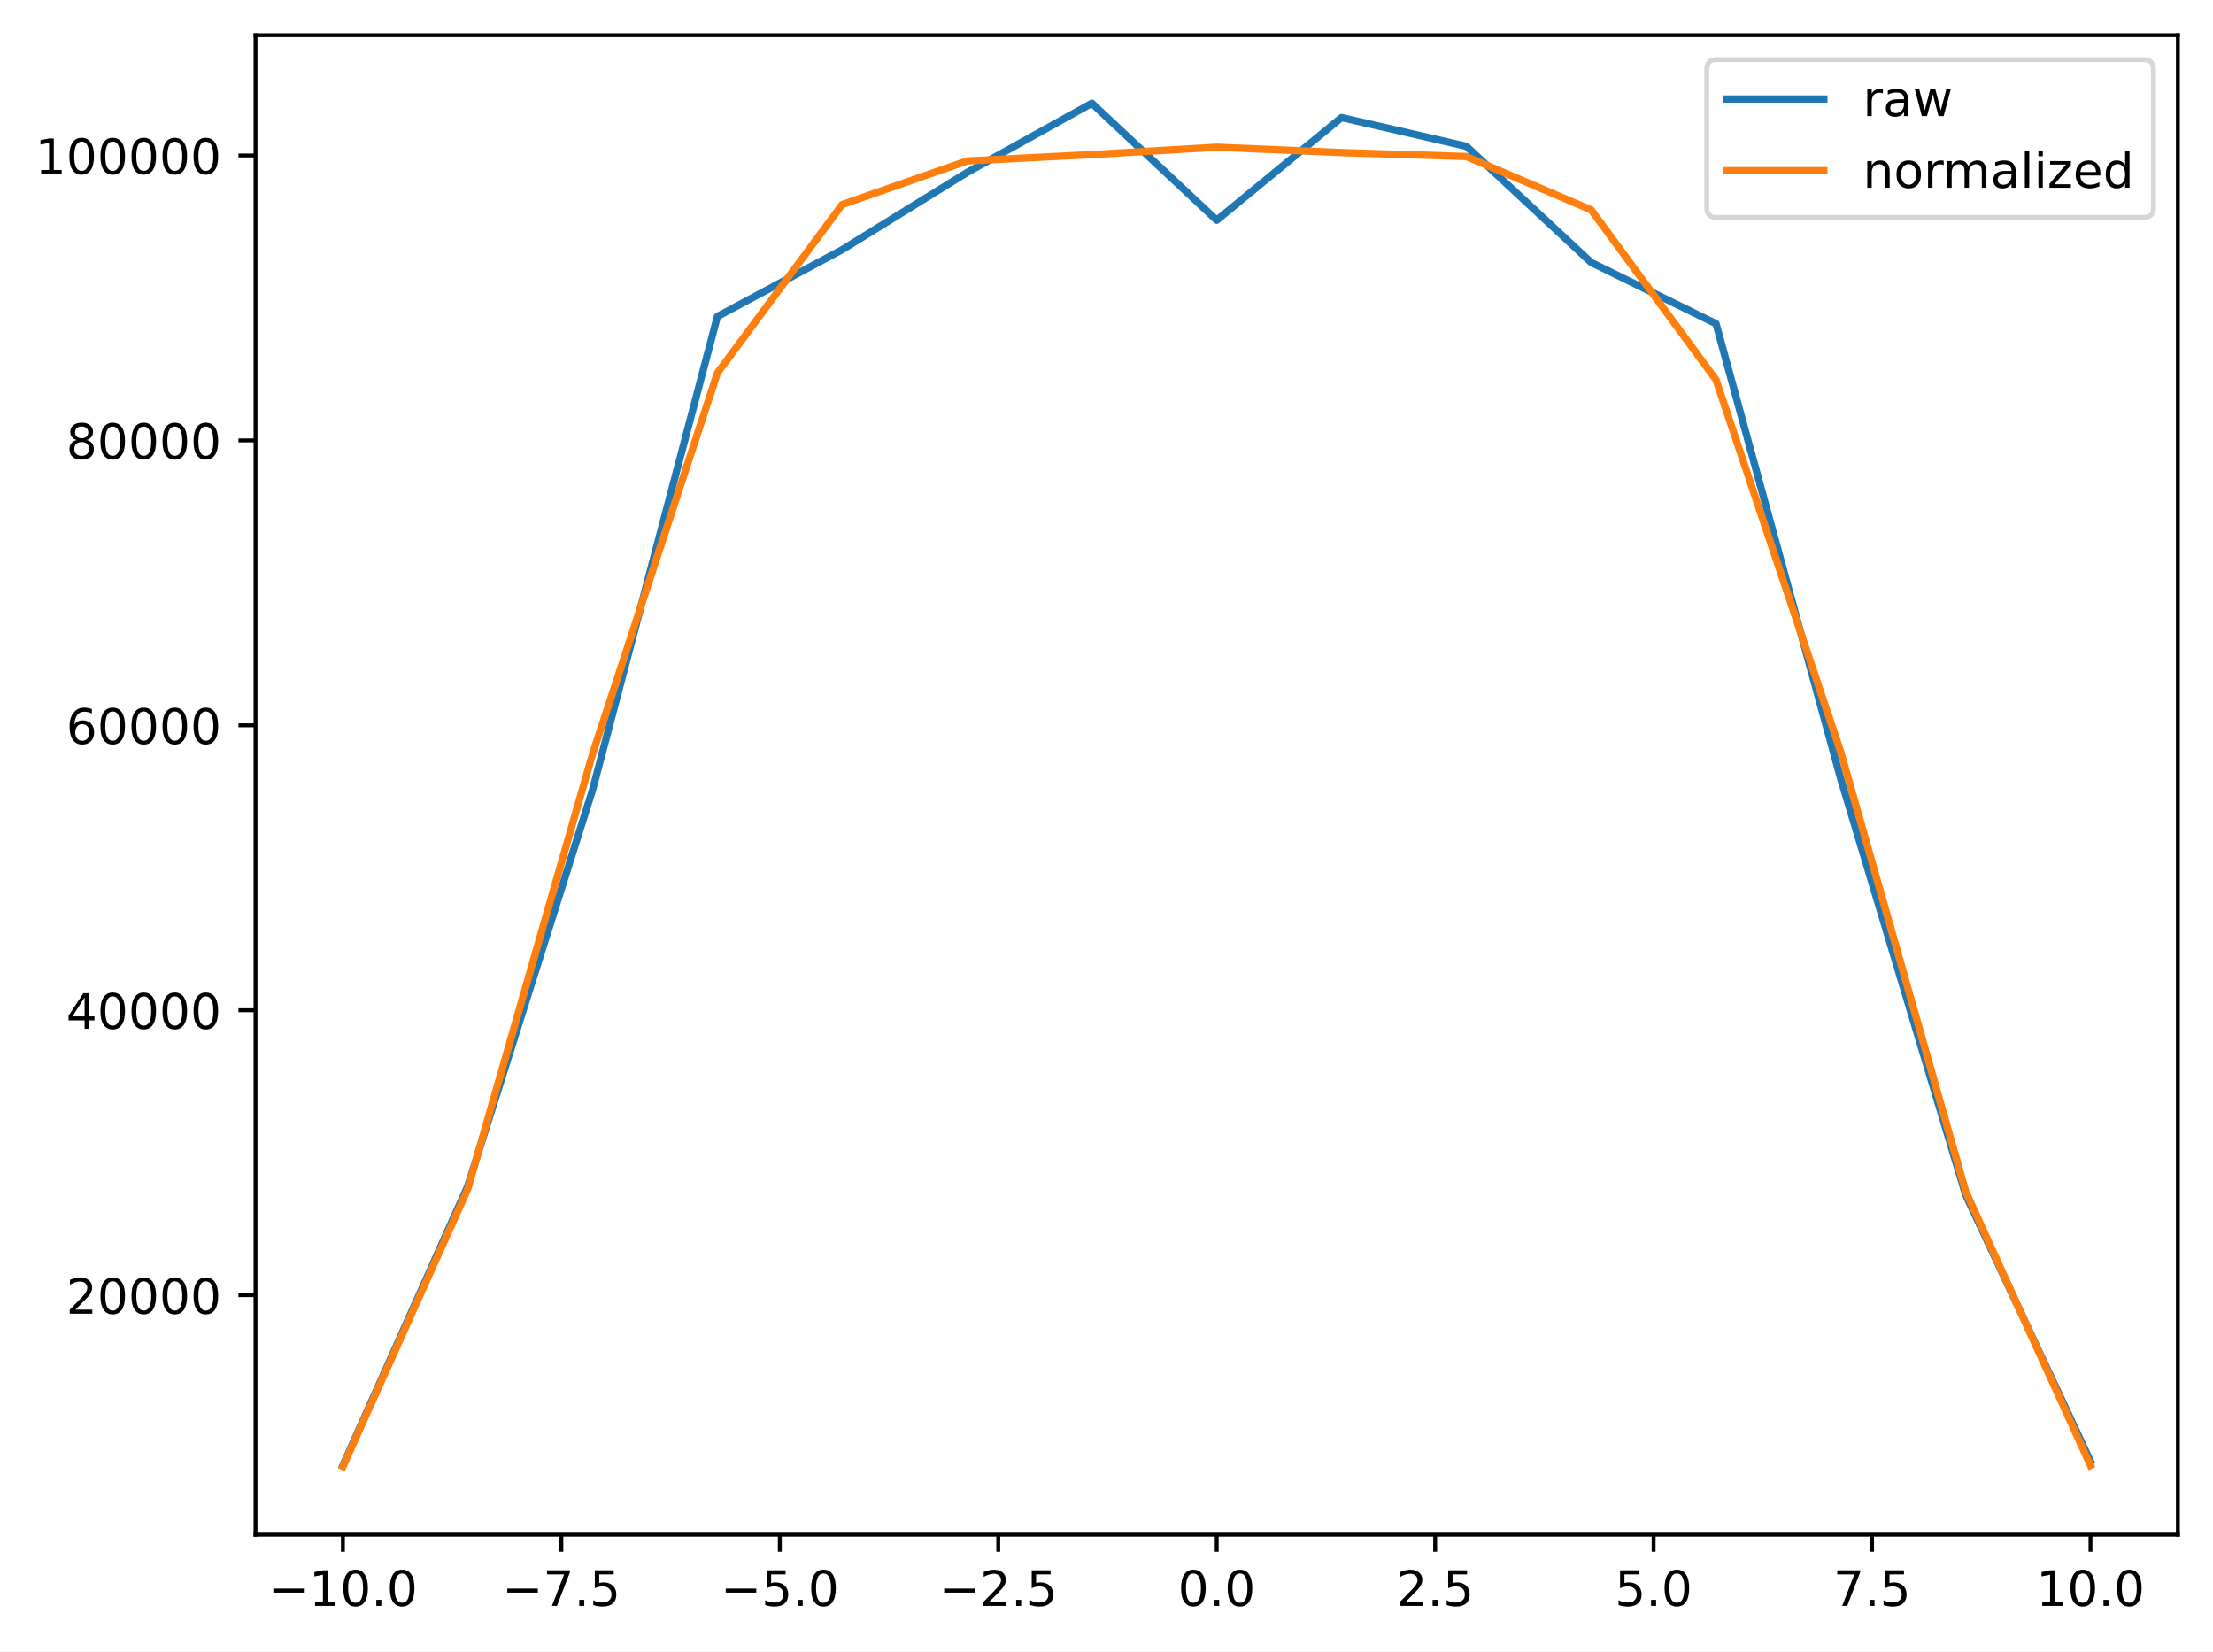
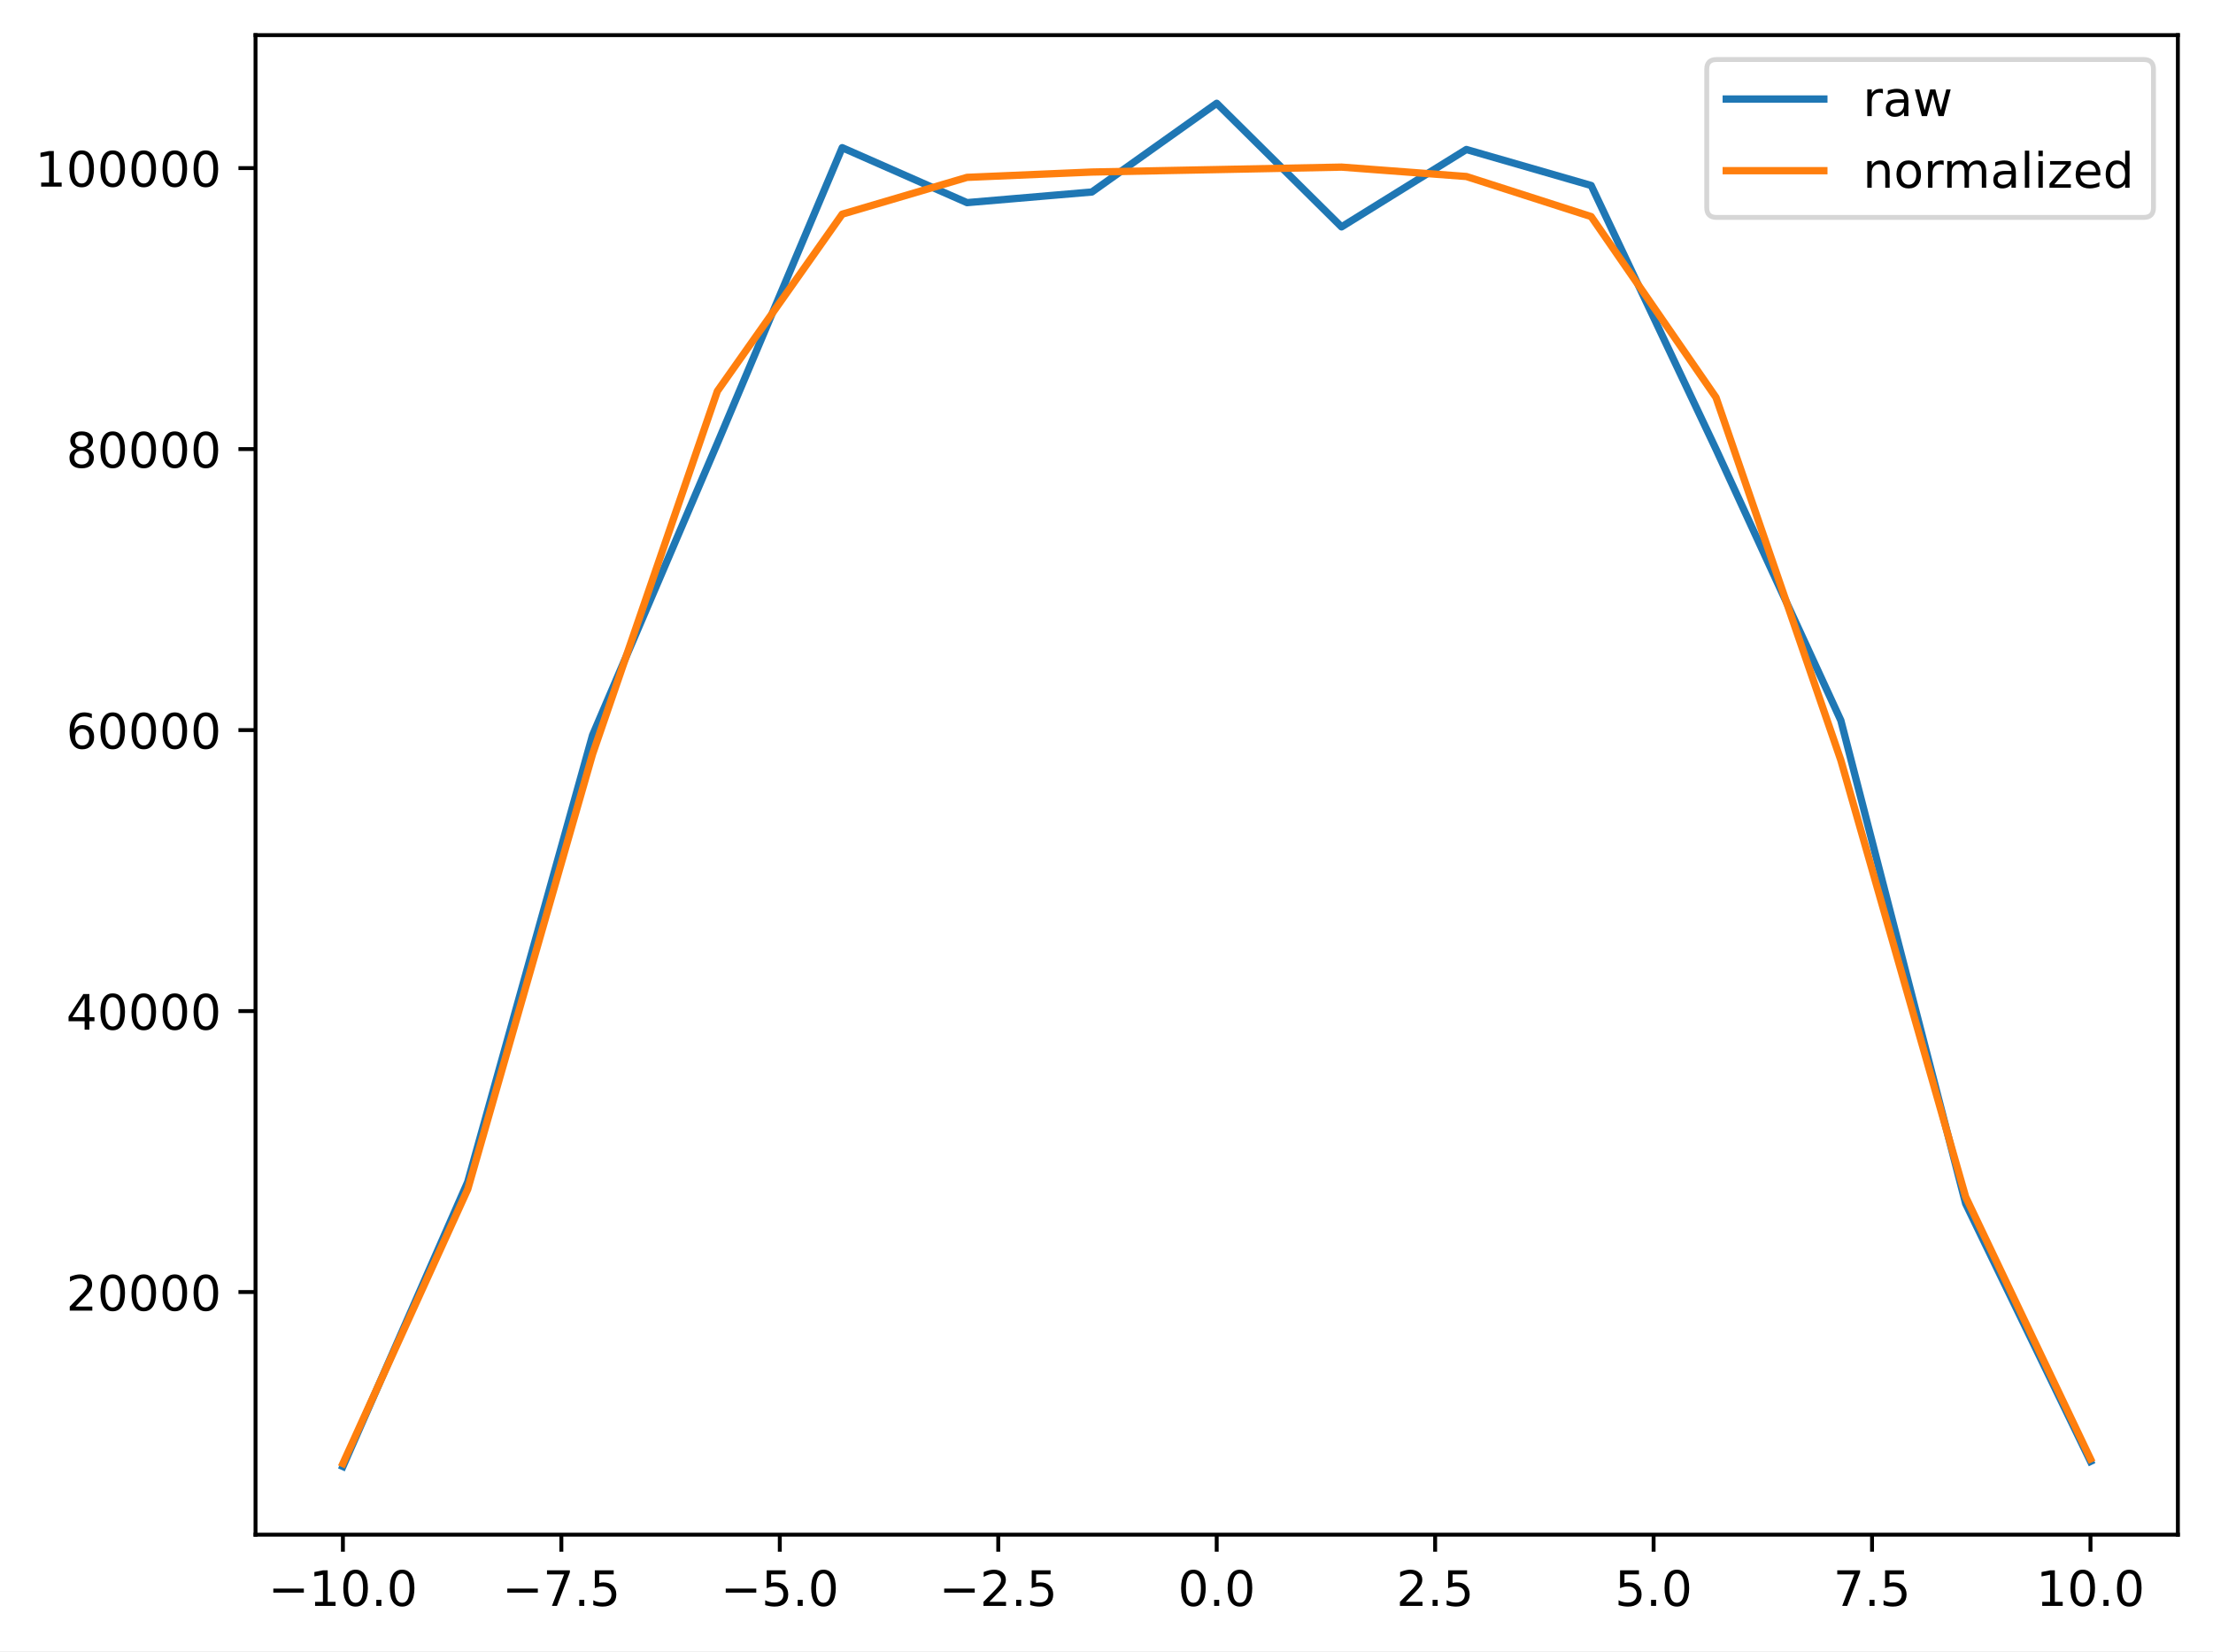
<svg xmlns="http://www.w3.org/2000/svg" xmlns:xlink="http://www.w3.org/1999/xlink" height="338.4pt" version="1.1" viewBox="0 0 453.6 338.4" width="453.6pt">
  <defs>
    <style type="text/css">
*{stroke-linecap:butt;stroke-linejoin:round;}
  </style>
  </defs>
  <g id="figure_1">
    <g id="patch_1">
      <path d="M 0 338.4  L 453.6 338.4  L 453.6 0  L 0 0  z " style="fill:#ffffff;" />
    </g>
    <g id="axes_1">
      <g id="patch_2">
        <path d="M 52.375 314.522  L 446.4 314.522  L 446.4 7.2  L 52.375 7.2  z " style="fill:#ffffff;" />
      </g>
      <g id="matplotlib.axis_1">
        <g id="xtick_1">
          <g id="line2d_1">
            <defs>
-               <path d="M 0 0  L 0 3.5  " id="me77fa50a17" style="stroke:#000000;stroke-width:0.8;" />
-             </defs>
-             <g>
-               <use style="stroke:#000000;stroke-width:0.8;" x="70.285" xlink:href="#me77fa50a17" y="314.522" />
+               <path d="M 0 0  L 0 3.5  " id="ma800bfcd0d" style="stroke:#000000;stroke-width:0.8;" />
+             </defs>
+             <g>
+               <use style="stroke:#000000;stroke-width:0.8;" x="70.285" xlink:href="#ma800bfcd0d" y="314.522" />
            </g>
          </g>
          <g id="text_1">
            <defs>
              <path d="M 10.594 35.5  L 73.188 35.5  L 73.188 27.203  L 10.594 27.203  z " id="DejaVuSans-8722" />
              <path d="M 12.406 8.297  L 28.516 8.297  L 28.516 63.922  L 10.984 60.406  L 10.984 69.391  L 28.422 72.906  L 38.281 72.906  L 38.281 8.297  L 54.391 8.297  L 54.391 0  L 12.406 0  z " id="DejaVuSans-49" />
              <path d="M 31.781 66.406  Q 24.172 66.406 20.328 58.906  Q 16.5 51.422 16.5 36.375  Q 16.5 21.391 20.328 13.891  Q 24.172 6.391 31.781 6.391  Q 39.453 6.391 43.281 13.891  Q 47.125 21.391 47.125 36.375  Q 47.125 51.422 43.281 58.906  Q 39.453 66.406 31.781 66.406  z M 31.781 74.219  Q 44.047 74.219 50.516 64.516  Q 56.984 54.828 56.984 36.375  Q 56.984 17.969 50.516 8.266  Q 44.047 -1.422 31.781 -1.422  Q 19.531 -1.422 13.062 8.266  Q 6.594 17.969 6.594 36.375  Q 6.594 54.828 13.062 64.516  Q 19.531 74.219 31.781 74.219  z " id="DejaVuSans-48" />
              <path d="M 10.688 12.406  L 21 12.406  L 21 0  L 10.688 0  z " id="DejaVuSans-46" />
            </defs>
            <g transform="translate(54.96257 329.1203)scale(0.1 -0.1)">
              <use xlink:href="#DejaVuSans-8722" />
              <use x="83.789" xlink:href="#DejaVuSans-49" />
              <use x="147.412" xlink:href="#DejaVuSans-48" />
              <use x="211.035" xlink:href="#DejaVuSans-46" />
              <use x="242.822" xlink:href="#DejaVuSans-48" />
            </g>
          </g>
        </g>
        <g id="xtick_2">
          <g id="line2d_2">
            <g>
-               <use style="stroke:#000000;stroke-width:0.8;" x="115.061" xlink:href="#me77fa50a17" y="314.522" />
+               <use style="stroke:#000000;stroke-width:0.8;" x="115.061" xlink:href="#ma800bfcd0d" y="314.522" />
            </g>
          </g>
          <g id="text_2">
            <defs>
              <path d="M 8.203 72.906  L 55.078 72.906  L 55.078 68.703  L 28.609 0  L 18.312 0  L 43.219 64.594  L 8.203 64.594  z " id="DejaVuSans-55" />
              <path d="M 10.797 72.906  L 49.516 72.906  L 49.516 64.594  L 19.828 64.594  L 19.828 46.734  Q 21.969 47.469 24.109 47.828  Q 26.266 48.188 28.422 48.188  Q 40.625 48.188 47.75 41.5  Q 54.891 34.812 54.891 23.391  Q 54.891 11.625 47.562 5.094  Q 40.234 -1.422 26.906 -1.422  Q 22.312 -1.422 17.547 -0.641  Q 12.797 0.141 7.719 1.703  L 7.719 11.625  Q 12.109 9.234 16.797 8.062  Q 21.484 6.891 26.703 6.891  Q 35.156 6.891 40.078 11.328  Q 45.016 15.766 45.016 23.391  Q 45.016 31 40.078 35.438  Q 35.156 39.891 26.703 39.891  Q 22.75 39.891 18.812 39.016  Q 14.891 38.141 10.797 36.281  z " id="DejaVuSans-53" />
            </defs>
            <g transform="translate(102.9194 329.1203)scale(0.1 -0.1)">
              <use xlink:href="#DejaVuSans-8722" />
              <use x="83.789" xlink:href="#DejaVuSans-55" />
              <use x="147.412" xlink:href="#DejaVuSans-46" />
              <use x="179.199" xlink:href="#DejaVuSans-53" />
            </g>
          </g>
        </g>
        <g id="xtick_3">
          <g id="line2d_3">
            <g>
-               <use style="stroke:#000000;stroke-width:0.8;" x="159.836" xlink:href="#me77fa50a17" y="314.522" />
+               <use style="stroke:#000000;stroke-width:0.8;" x="159.836" xlink:href="#ma800bfcd0d" y="314.522" />
            </g>
          </g>
          <g id="text_3">
            <g transform="translate(147.695 329.1203)scale(0.1 -0.1)">
              <use xlink:href="#DejaVuSans-8722" />
              <use x="83.789" xlink:href="#DejaVuSans-53" />
              <use x="147.412" xlink:href="#DejaVuSans-46" />
              <use x="179.199" xlink:href="#DejaVuSans-48" />
            </g>
          </g>
        </g>
        <g id="xtick_4">
          <g id="line2d_4">
            <g>
-               <use style="stroke:#000000;stroke-width:0.8;" x="204.612" xlink:href="#me77fa50a17" y="314.522" />
+               <use style="stroke:#000000;stroke-width:0.8;" x="204.612" xlink:href="#ma800bfcd0d" y="314.522" />
            </g>
          </g>
          <g id="text_4">
            <defs>
              <path d="M 19.188 8.297  L 53.609 8.297  L 53.609 0  L 7.328 0  L 7.328 8.297  Q 12.938 14.109 22.625 23.891  Q 32.328 33.688 34.812 36.531  Q 39.547 41.844 41.422 45.531  Q 43.312 49.219 43.312 52.781  Q 43.312 58.594 39.234 62.25  Q 35.156 65.922 28.609 65.922  Q 23.969 65.922 18.812 64.312  Q 13.672 62.703 7.812 59.422  L 7.812 69.391  Q 13.766 71.781 18.938 73  Q 24.125 74.219 28.422 74.219  Q 39.75 74.219 46.484 68.547  Q 53.219 62.891 53.219 53.422  Q 53.219 48.922 51.531 44.891  Q 49.859 40.875 45.406 35.406  Q 44.188 33.984 37.641 27.219  Q 31.109 20.453 19.188 8.297  z " id="DejaVuSans-50" />
            </defs>
            <g transform="translate(192.4705 329.1203)scale(0.1 -0.1)">
              <use xlink:href="#DejaVuSans-8722" />
              <use x="83.789" xlink:href="#DejaVuSans-50" />
              <use x="147.412" xlink:href="#DejaVuSans-46" />
              <use x="179.199" xlink:href="#DejaVuSans-53" />
            </g>
          </g>
        </g>
        <g id="xtick_5">
          <g id="line2d_5">
            <g>
-               <use style="stroke:#000000;stroke-width:0.8;" x="249.387" xlink:href="#me77fa50a17" y="314.522" />
+               <use style="stroke:#000000;stroke-width:0.8;" x="249.387" xlink:href="#ma800bfcd0d" y="314.522" />
            </g>
          </g>
          <g id="text_5">
            <g transform="translate(241.4359 329.1203)scale(0.1 -0.1)">
              <use xlink:href="#DejaVuSans-48" />
              <use x="63.623" xlink:href="#DejaVuSans-46" />
              <use x="95.41" xlink:href="#DejaVuSans-48" />
            </g>
          </g>
        </g>
        <g id="xtick_6">
          <g id="line2d_6">
            <g>
-               <use style="stroke:#000000;stroke-width:0.8;" x="294.163" xlink:href="#me77fa50a17" y="314.522" />
+               <use style="stroke:#000000;stroke-width:0.8;" x="294.163" xlink:href="#ma800bfcd0d" y="314.522" />
            </g>
          </g>
          <g id="text_6">
            <g transform="translate(286.2115 329.1203)scale(0.1 -0.1)">
              <use xlink:href="#DejaVuSans-50" />
              <use x="63.623" xlink:href="#DejaVuSans-46" />
              <use x="95.41" xlink:href="#DejaVuSans-53" />
            </g>
          </g>
        </g>
        <g id="xtick_7">
          <g id="line2d_7">
            <g>
-               <use style="stroke:#000000;stroke-width:0.8;" x="338.939" xlink:href="#me77fa50a17" y="314.522" />
+               <use style="stroke:#000000;stroke-width:0.8;" x="338.939" xlink:href="#ma800bfcd0d" y="314.522" />
            </g>
          </g>
          <g id="text_7">
            <g transform="translate(330.9871 329.1203)scale(0.1 -0.1)">
              <use xlink:href="#DejaVuSans-53" />
              <use x="63.623" xlink:href="#DejaVuSans-46" />
              <use x="95.41" xlink:href="#DejaVuSans-48" />
            </g>
          </g>
        </g>
        <g id="xtick_8">
          <g id="line2d_8">
            <g>
-               <use style="stroke:#000000;stroke-width:0.8;" x="383.714" xlink:href="#me77fa50a17" y="314.522" />
+               <use style="stroke:#000000;stroke-width:0.8;" x="383.714" xlink:href="#ma800bfcd0d" y="314.522" />
            </g>
          </g>
          <g id="text_8">
            <g transform="translate(375.7626 329.1203)scale(0.1 -0.1)">
              <use xlink:href="#DejaVuSans-55" />
              <use x="63.623" xlink:href="#DejaVuSans-46" />
              <use x="95.41" xlink:href="#DejaVuSans-53" />
            </g>
          </g>
        </g>
        <g id="xtick_9">
          <g id="line2d_9">
            <g>
-               <use style="stroke:#000000;stroke-width:0.8;" x="428.49" xlink:href="#me77fa50a17" y="314.522" />
+               <use style="stroke:#000000;stroke-width:0.8;" x="428.49" xlink:href="#ma800bfcd0d" y="314.522" />
            </g>
          </g>
          <g id="text_9">
            <g transform="translate(417.357 329.1203)scale(0.1 -0.1)">
              <use xlink:href="#DejaVuSans-49" />
              <use x="63.623" xlink:href="#DejaVuSans-48" />
              <use x="127.246" xlink:href="#DejaVuSans-46" />
              <use x="159.033" xlink:href="#DejaVuSans-48" />
            </g>
          </g>
        </g>
      </g>
      <g id="matplotlib.axis_2">
        <g id="ytick_1">
          <g id="line2d_10">
            <defs>
-               <path d="M 0 0  L -3.5 0  " id="m15f094c480" style="stroke:#000000;stroke-width:0.8;" />
-             </defs>
-             <g>
-               <use style="stroke:#000000;stroke-width:0.8;" x="52.375" xlink:href="#m15f094c480" y="265.433" />
+               <path d="M 0 0  L -3.5 0  " id="ma5f150dfab" style="stroke:#000000;stroke-width:0.8;" />
+             </defs>
+             <g>
+               <use style="stroke:#000000;stroke-width:0.8;" x="52.375" xlink:href="#ma5f150dfab" y="264.799" />
            </g>
          </g>
          <g id="text_10">
-             <g transform="translate(13.5625 269.2322)scale(0.1 -0.1)">
+             <g transform="translate(13.5625 268.5986)scale(0.1 -0.1)">
              <use xlink:href="#DejaVuSans-50" />
              <use x="63.623" xlink:href="#DejaVuSans-48" />
              <use x="127.246" xlink:href="#DejaVuSans-48" />
              <use x="190.869" xlink:href="#DejaVuSans-48" />
              <use x="254.492" xlink:href="#DejaVuSans-48" />
            </g>
          </g>
        </g>
        <g id="ytick_2">
          <g id="line2d_11">
            <g>
-               <use style="stroke:#000000;stroke-width:0.8;" x="52.375" xlink:href="#m15f094c480" y="207.041" />
+               <use style="stroke:#000000;stroke-width:0.8;" x="52.375" xlink:href="#ma5f150dfab" y="207.212" />
            </g>
          </g>
          <g id="text_11">
            <defs>
              <path d="M 37.797 64.312  L 12.891 25.391  L 37.797 25.391  z M 35.203 72.906  L 47.609 72.906  L 47.609 25.391  L 58.016 25.391  L 58.016 17.188  L 47.609 17.188  L 47.609 0  L 37.797 0  L 37.797 17.188  L 4.891 17.188  L 4.891 26.703  z " id="DejaVuSans-52" />
            </defs>
-             <g transform="translate(13.5625 210.8399)scale(0.1 -0.1)">
+             <g transform="translate(13.5625 211.011)scale(0.1 -0.1)">
              <use xlink:href="#DejaVuSans-52" />
              <use x="63.623" xlink:href="#DejaVuSans-48" />
              <use x="127.246" xlink:href="#DejaVuSans-48" />
              <use x="190.869" xlink:href="#DejaVuSans-48" />
              <use x="254.492" xlink:href="#DejaVuSans-48" />
            </g>
          </g>
        </g>
        <g id="ytick_3">
          <g id="line2d_12">
            <g>
-               <use style="stroke:#000000;stroke-width:0.8;" x="52.375" xlink:href="#m15f094c480" y="148.648" />
+               <use style="stroke:#000000;stroke-width:0.8;" x="52.375" xlink:href="#ma5f150dfab" y="149.624" />
            </g>
          </g>
          <g id="text_12">
            <defs>
              <path d="M 33.016 40.375  Q 26.375 40.375 22.484 35.828  Q 18.609 31.297 18.609 23.391  Q 18.609 15.531 22.484 10.953  Q 26.375 6.391 33.016 6.391  Q 39.656 6.391 43.531 10.953  Q 47.406 15.531 47.406 23.391  Q 47.406 31.297 43.531 35.828  Q 39.656 40.375 33.016 40.375  z M 52.594 71.297  L 52.594 62.312  Q 48.875 64.062 45.094 64.984  Q 41.312 65.922 37.594 65.922  Q 27.828 65.922 22.672 59.328  Q 17.531 52.734 16.797 39.406  Q 19.672 43.656 24.016 45.922  Q 28.375 48.188 33.594 48.188  Q 44.578 48.188 50.953 41.516  Q 57.328 34.859 57.328 23.391  Q 57.328 12.156 50.688 5.359  Q 44.047 -1.422 33.016 -1.422  Q 20.359 -1.422 13.672 8.266  Q 6.984 17.969 6.984 36.375  Q 6.984 53.656 15.188 63.938  Q 23.391 74.219 37.203 74.219  Q 40.922 74.219 44.703 73.484  Q 48.484 72.75 52.594 71.297  z " id="DejaVuSans-54" />
            </defs>
-             <g transform="translate(13.5625 152.4476)scale(0.1 -0.1)">
+             <g transform="translate(13.5625 153.4234)scale(0.1 -0.1)">
              <use xlink:href="#DejaVuSans-54" />
              <use x="63.623" xlink:href="#DejaVuSans-48" />
              <use x="127.246" xlink:href="#DejaVuSans-48" />
              <use x="190.869" xlink:href="#DejaVuSans-48" />
              <use x="254.492" xlink:href="#DejaVuSans-48" />
            </g>
          </g>
        </g>
        <g id="ytick_4">
          <g id="line2d_13">
            <g>
-               <use style="stroke:#000000;stroke-width:0.8;" x="52.375" xlink:href="#m15f094c480" y="90.256" />
+               <use style="stroke:#000000;stroke-width:0.8;" x="52.375" xlink:href="#ma5f150dfab" y="92.037" />
            </g>
          </g>
          <g id="text_13">
            <defs>
              <path d="M 31.781 34.625  Q 24.75 34.625 20.719 30.859  Q 16.703 27.094 16.703 20.516  Q 16.703 13.922 20.719 10.156  Q 24.75 6.391 31.781 6.391  Q 38.812 6.391 42.859 10.172  Q 46.922 13.969 46.922 20.516  Q 46.922 27.094 42.891 30.859  Q 38.875 34.625 31.781 34.625  z M 21.922 38.812  Q 15.578 40.375 12.031 44.719  Q 8.5 49.078 8.5 55.328  Q 8.5 64.062 14.719 69.141  Q 20.953 74.219 31.781 74.219  Q 42.672 74.219 48.875 69.141  Q 55.078 64.062 55.078 55.328  Q 55.078 49.078 51.531 44.719  Q 48 40.375 41.703 38.812  Q 48.828 37.156 52.797 32.312  Q 56.781 27.484 56.781 20.516  Q 56.781 9.906 50.312 4.234  Q 43.844 -1.422 31.781 -1.422  Q 19.734 -1.422 13.25 4.234  Q 6.781 9.906 6.781 20.516  Q 6.781 27.484 10.781 32.312  Q 14.797 37.156 21.922 38.812  z M 18.312 54.391  Q 18.312 48.734 21.844 45.562  Q 25.391 42.391 31.781 42.391  Q 38.141 42.391 41.719 45.562  Q 45.312 48.734 45.312 54.391  Q 45.312 60.062 41.719 63.234  Q 38.141 66.406 31.781 66.406  Q 25.391 66.406 21.844 63.234  Q 18.312 60.062 18.312 54.391  z " id="DejaVuSans-56" />
            </defs>
-             <g transform="translate(13.5625 94.05526)scale(0.1 -0.1)">
+             <g transform="translate(13.5625 95.83574)scale(0.1 -0.1)">
              <use xlink:href="#DejaVuSans-56" />
              <use x="63.623" xlink:href="#DejaVuSans-48" />
              <use x="127.246" xlink:href="#DejaVuSans-48" />
              <use x="190.869" xlink:href="#DejaVuSans-48" />
              <use x="254.492" xlink:href="#DejaVuSans-48" />
            </g>
          </g>
        </g>
        <g id="ytick_5">
          <g id="line2d_14">
            <g>
-               <use style="stroke:#000000;stroke-width:0.8;" x="52.375" xlink:href="#m15f094c480" y="31.864" />
+               <use style="stroke:#000000;stroke-width:0.8;" x="52.375" xlink:href="#ma5f150dfab" y="34.449" />
            </g>
          </g>
          <g id="text_14">
-             <g transform="translate(7.2 35.66295)scale(0.1 -0.1)">
+             <g transform="translate(7.2 38.2481)scale(0.1 -0.1)">
              <use xlink:href="#DejaVuSans-49" />
              <use x="63.623" xlink:href="#DejaVuSans-48" />
              <use x="127.246" xlink:href="#DejaVuSans-48" />
              <use x="190.869" xlink:href="#DejaVuSans-48" />
              <use x="254.492" xlink:href="#DejaVuSans-48" />
              <use x="318.115" xlink:href="#DejaVuSans-48" />
            </g>
          </g>
        </g>
      </g>
      <g id="line2d_15">
-         <path clip-path="url(#p2bd65cac49)" d="M 70.285 300.322  L 95.871 243.107  L 121.457 161.874  L 147.043 64.864  L 172.629 51.165  L 198.215 35.353  L 223.801 21.169  L 249.387 45.13  L 274.974 24.095  L 300.56 29.981  L 326.146 53.793  L 351.732 66.333  L 377.318 159.682  L 402.904 244.864  L 428.49 299.484  " style="fill:none;stroke:#1f77b4;stroke-linecap:square;stroke-width:1.5;" />
+         <path clip-path="url(#p33eec1894b)" d="M 70.285 300.553  L 95.871 242.228  L 121.457 150.672  L 147.043 90.844  L 172.629 30.265  L 198.215 41.529  L 223.801 39.35  L 249.387 21.169  L 274.974 46.499  L 300.56 30.637  L 326.146 38.014  L 351.732 92.065  L 377.318 147.643  L 402.904 246.679  L 428.49 299.507  " style="fill:none;stroke:#1f77b4;stroke-linecap:square;stroke-width:1.5;" />
      </g>
      <g id="line2d_16">
-         <path clip-path="url(#p2bd65cac49)" d="M 70.285 300.553  L 95.871 243.695  L 121.457 154.52  L 147.043 76.449  L 172.629 41.916  L 198.215 32.989  L 223.801 31.678  L 249.387 30.166  L 274.974 31.265  L 300.56 32.08  L 326.146 43.014  L 351.732 77.844  L 377.318 154.185  L 402.904 244.183  L 428.49 300.333  " style="fill:none;stroke:#ff7f0e;stroke-linecap:square;stroke-width:1.5;" />
+         <path clip-path="url(#p33eec1894b)" d="M 70.285 299.945  L 95.871 243.738  L 121.457 154.553  L 147.043 80.158  L 172.629 43.895  L 198.215 36.349  L 223.801 35.258  L 249.387 34.755  L 274.974 34.248  L 300.56 36.174  L 326.146 44.389  L 351.732 81.461  L 377.318 155.793  L 402.904 245.293  L 428.49 299.002  " style="fill:none;stroke:#ff7f0e;stroke-linecap:square;stroke-width:1.5;" />
      </g>
      <g id="patch_3">
        <path d="M 52.375 314.522  L 52.375 7.2  " style="fill:none;stroke:#000000;stroke-linecap:square;stroke-linejoin:miter;stroke-width:0.8;" />
      </g>
      <g id="patch_4">
        <path d="M 446.4 314.522  L 446.4 7.2  " style="fill:none;stroke:#000000;stroke-linecap:square;stroke-linejoin:miter;stroke-width:0.8;" />
      </g>
      <g id="patch_5">
        <path d="M 52.375 314.522  L 446.4 314.522  " style="fill:none;stroke:#000000;stroke-linecap:square;stroke-linejoin:miter;stroke-width:0.8;" />
      </g>
      <g id="patch_6">
        <path d="M 52.375 7.2  L 446.4 7.2  " style="fill:none;stroke:#000000;stroke-linecap:square;stroke-linejoin:miter;stroke-width:0.8;" />
      </g>
      <g id="legend_1">
        <g id="patch_7">
          <path d="M 351.833 44.556  L 439.4 44.556  Q 441.4 44.556 441.4 42.556  L 441.4 14.2  Q 441.4 12.2 439.4 12.2  L 351.833 12.2  Q 349.833 12.2 349.833 14.2  L 349.833 42.556  Q 349.833 44.556 351.833 44.556  z " style="fill:#ffffff;opacity:0.8;stroke:#cccccc;stroke-linejoin:miter;" />
        </g>
        <g id="line2d_17">
          <path d="M 353.833 20.298  L 373.833 20.298  " style="fill:none;stroke:#1f77b4;stroke-linecap:square;stroke-width:1.5;" />
        </g>
        <g id="line2d_18" />
        <g id="text_15">
          <defs>
            <path d="M 41.109 46.297  Q 39.594 47.172 37.812 47.578  Q 36.031 48 33.891 48  Q 26.266 48 22.188 43.047  Q 18.109 38.094 18.109 28.812  L 18.109 0  L 9.078 0  L 9.078 54.688  L 18.109 54.688  L 18.109 46.188  Q 20.953 51.172 25.484 53.578  Q 30.031 56 36.531 56  Q 37.453 56 38.578 55.875  Q 39.703 55.766 41.062 55.516  z " id="DejaVuSans-114" />
            <path d="M 34.281 27.484  Q 23.391 27.484 19.188 25  Q 14.984 22.516 14.984 16.5  Q 14.984 11.719 18.141 8.906  Q 21.297 6.109 26.703 6.109  Q 34.188 6.109 38.703 11.406  Q 43.219 16.703 43.219 25.484  L 43.219 27.484  z M 52.203 31.203  L 52.203 0  L 43.219 0  L 43.219 8.297  Q 40.141 3.328 35.547 0.953  Q 30.953 -1.422 24.312 -1.422  Q 15.922 -1.422 10.953 3.297  Q 6 8.016 6 15.922  Q 6 25.141 12.172 29.828  Q 18.359 34.516 30.609 34.516  L 43.219 34.516  L 43.219 35.406  Q 43.219 41.609 39.141 45  Q 35.062 48.391 27.688 48.391  Q 23 48.391 18.547 47.266  Q 14.109 46.141 10.016 43.891  L 10.016 52.203  Q 14.938 54.109 19.578 55.047  Q 24.219 56 28.609 56  Q 40.484 56 46.344 49.844  Q 52.203 43.703 52.203 31.203  z " id="DejaVuSans-97" />
            <path d="M 4.203 54.688  L 13.188 54.688  L 24.422 12.016  L 35.594 54.688  L 46.188 54.688  L 57.422 12.016  L 68.609 54.688  L 77.594 54.688  L 63.281 0  L 52.688 0  L 40.922 44.828  L 29.109 0  L 18.5 0  z " id="DejaVuSans-119" />
          </defs>
          <g transform="translate(381.8328 23.79844)scale(0.1 -0.1)">
            <use xlink:href="#DejaVuSans-114" />
            <use x="41.113" xlink:href="#DejaVuSans-97" />
            <use x="102.393" xlink:href="#DejaVuSans-119" />
          </g>
        </g>
        <g id="line2d_19">
          <path d="M 353.833 34.977  L 373.833 34.977  " style="fill:none;stroke:#ff7f0e;stroke-linecap:square;stroke-width:1.5;" />
        </g>
        <g id="line2d_20" />
        <g id="text_16">
          <defs>
            <path d="M 54.891 33.016  L 54.891 0  L 45.906 0  L 45.906 32.719  Q 45.906 40.484 42.875 44.328  Q 39.844 48.188 33.797 48.188  Q 26.516 48.188 22.312 43.547  Q 18.109 38.922 18.109 30.906  L 18.109 0  L 9.078 0  L 9.078 54.688  L 18.109 54.688  L 18.109 46.188  Q 21.344 51.125 25.703 53.562  Q 30.078 56 35.797 56  Q 45.219 56 50.047 50.172  Q 54.891 44.344 54.891 33.016  z " id="DejaVuSans-110" />
            <path d="M 30.609 48.391  Q 23.391 48.391 19.188 42.75  Q 14.984 37.109 14.984 27.297  Q 14.984 17.484 19.156 11.844  Q 23.344 6.203 30.609 6.203  Q 37.797 6.203 41.984 11.859  Q 46.188 17.531 46.188 27.297  Q 46.188 37.016 41.984 42.703  Q 37.797 48.391 30.609 48.391  z M 30.609 56  Q 42.328 56 49.016 48.375  Q 55.719 40.766 55.719 27.297  Q 55.719 13.875 49.016 6.219  Q 42.328 -1.422 30.609 -1.422  Q 18.844 -1.422 12.172 6.219  Q 5.516 13.875 5.516 27.297  Q 5.516 40.766 12.172 48.375  Q 18.844 56 30.609 56  z " id="DejaVuSans-111" />
            <path d="M 52 44.188  Q 55.375 50.25 60.062 53.125  Q 64.75 56 71.094 56  Q 79.641 56 84.281 50.016  Q 88.922 44.047 88.922 33.016  L 88.922 0  L 79.891 0  L 79.891 32.719  Q 79.891 40.578 77.094 44.375  Q 74.312 48.188 68.609 48.188  Q 61.625 48.188 57.562 43.547  Q 53.516 38.922 53.516 30.906  L 53.516 0  L 44.484 0  L 44.484 32.719  Q 44.484 40.625 41.703 44.406  Q 38.922 48.188 33.109 48.188  Q 26.219 48.188 22.156 43.531  Q 18.109 38.875 18.109 30.906  L 18.109 0  L 9.078 0  L 9.078 54.688  L 18.109 54.688  L 18.109 46.188  Q 21.188 51.219 25.484 53.609  Q 29.781 56 35.688 56  Q 41.656 56 45.828 52.969  Q 50 49.953 52 44.188  z " id="DejaVuSans-109" />
            <path d="M 9.422 75.984  L 18.406 75.984  L 18.406 0  L 9.422 0  z " id="DejaVuSans-108" />
            <path d="M 9.422 54.688  L 18.406 54.688  L 18.406 0  L 9.422 0  z M 9.422 75.984  L 18.406 75.984  L 18.406 64.594  L 9.422 64.594  z " id="DejaVuSans-105" />
            <path d="M 5.516 54.688  L 48.188 54.688  L 48.188 46.484  L 14.406 7.172  L 48.188 7.172  L 48.188 0  L 4.297 0  L 4.297 8.203  L 38.094 47.516  L 5.516 47.516  z " id="DejaVuSans-122" />
            <path d="M 56.203 29.594  L 56.203 25.203  L 14.891 25.203  Q 15.484 15.922 20.484 11.062  Q 25.484 6.203 34.422 6.203  Q 39.594 6.203 44.453 7.469  Q 49.312 8.734 54.109 11.281  L 54.109 2.781  Q 49.266 0.734 44.188 -0.344  Q 39.109 -1.422 33.891 -1.422  Q 20.797 -1.422 13.156 6.188  Q 5.516 13.812 5.516 26.812  Q 5.516 40.234 12.766 48.109  Q 20.016 56 32.328 56  Q 43.359 56 49.781 48.891  Q 56.203 41.797 56.203 29.594  z M 47.219 32.234  Q 47.125 39.594 43.094 43.984  Q 39.062 48.391 32.422 48.391  Q 24.906 48.391 20.391 44.141  Q 15.875 39.891 15.188 32.172  z " id="DejaVuSans-101" />
            <path d="M 45.406 46.391  L 45.406 75.984  L 54.391 75.984  L 54.391 0  L 45.406 0  L 45.406 8.203  Q 42.578 3.328 38.25 0.953  Q 33.938 -1.422 27.875 -1.422  Q 17.969 -1.422 11.734 6.484  Q 5.516 14.406 5.516 27.297  Q 5.516 40.188 11.734 48.094  Q 17.969 56 27.875 56  Q 33.938 56 38.25 53.625  Q 42.578 51.266 45.406 46.391  z M 14.797 27.297  Q 14.797 17.391 18.875 11.75  Q 22.953 6.109 30.078 6.109  Q 37.203 6.109 41.297 11.75  Q 45.406 17.391 45.406 27.297  Q 45.406 37.203 41.297 42.844  Q 37.203 48.484 30.078 48.484  Q 22.953 48.484 18.875 42.844  Q 14.797 37.203 14.797 27.297  z " id="DejaVuSans-100" />
          </defs>
          <g transform="translate(381.8328 38.47656)scale(0.1 -0.1)">
            <use xlink:href="#DejaVuSans-110" />
            <use x="63.379" xlink:href="#DejaVuSans-111" />
            <use x="124.561" xlink:href="#DejaVuSans-114" />
            <use x="163.924" xlink:href="#DejaVuSans-109" />
            <use x="261.336" xlink:href="#DejaVuSans-97" />
            <use x="322.615" xlink:href="#DejaVuSans-108" />
            <use x="350.398" xlink:href="#DejaVuSans-105" />
            <use x="378.182" xlink:href="#DejaVuSans-122" />
            <use x="430.672" xlink:href="#DejaVuSans-101" />
            <use x="492.195" xlink:href="#DejaVuSans-100" />
          </g>
        </g>
      </g>
    </g>
  </g>
  <defs>
-     <clipPath id="p2bd65cac49">
+     <clipPath id="p33eec1894b">
      <rect height="307.322" width="394.025" x="52.375" y="7.2" />
    </clipPath>
  </defs>
</svg>
